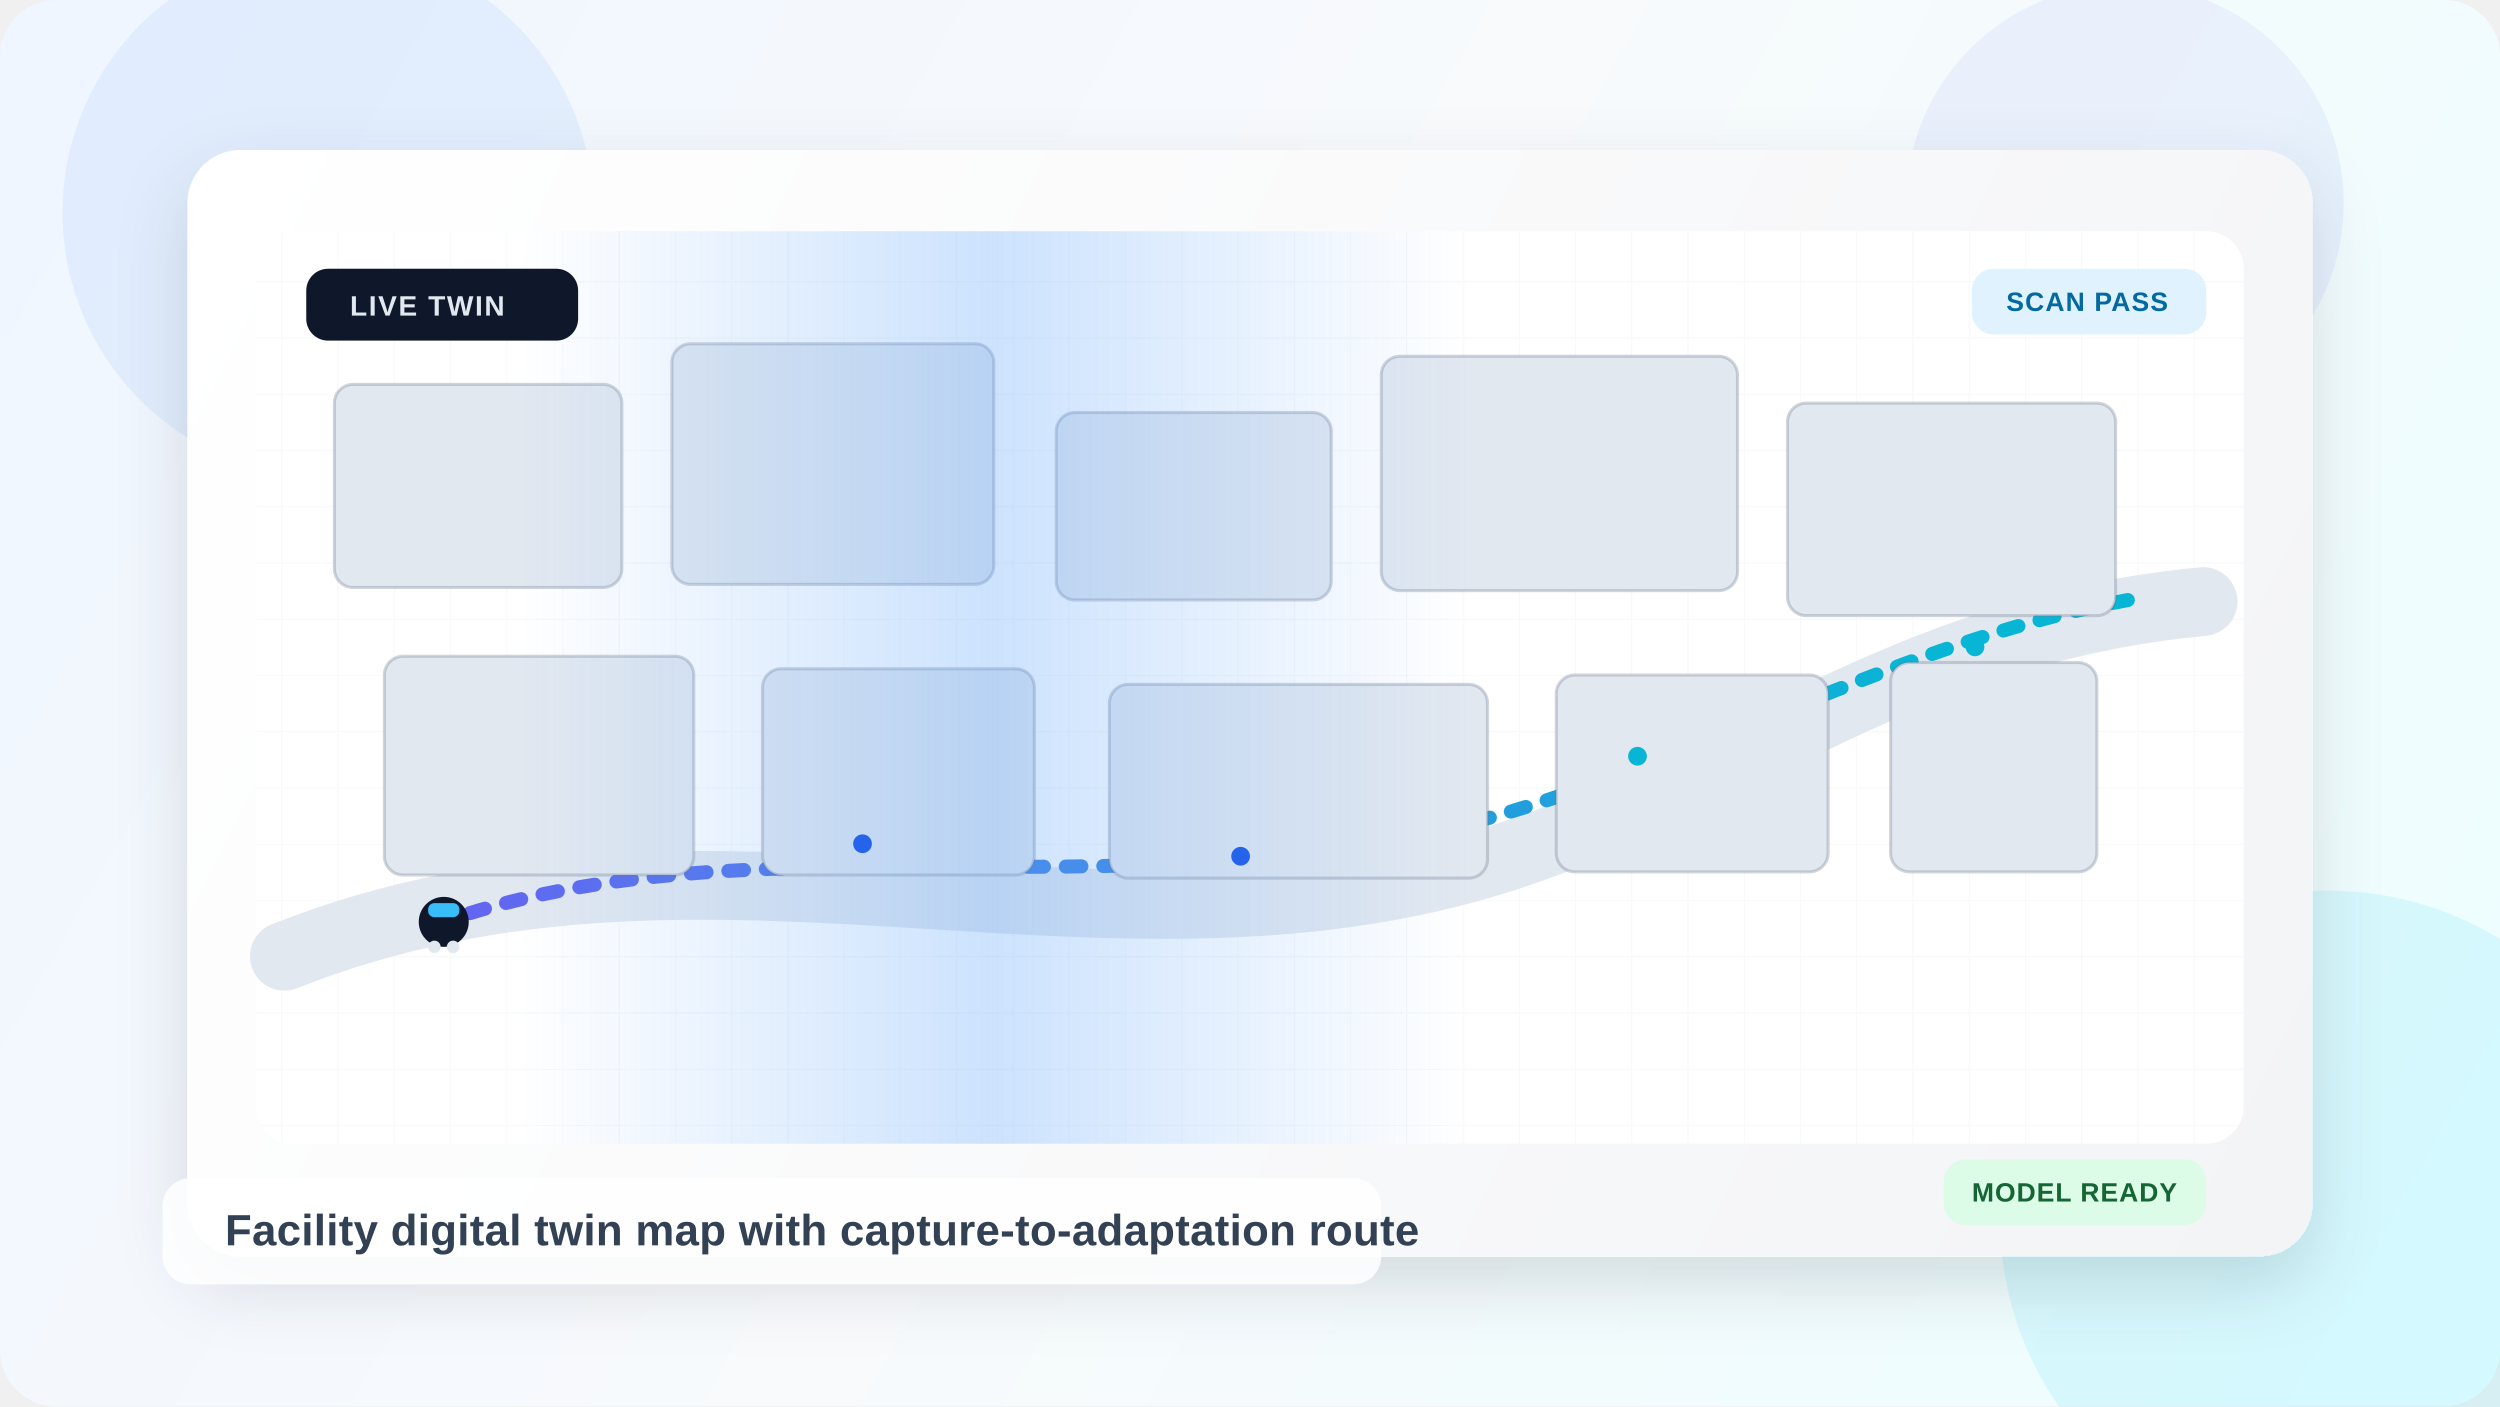
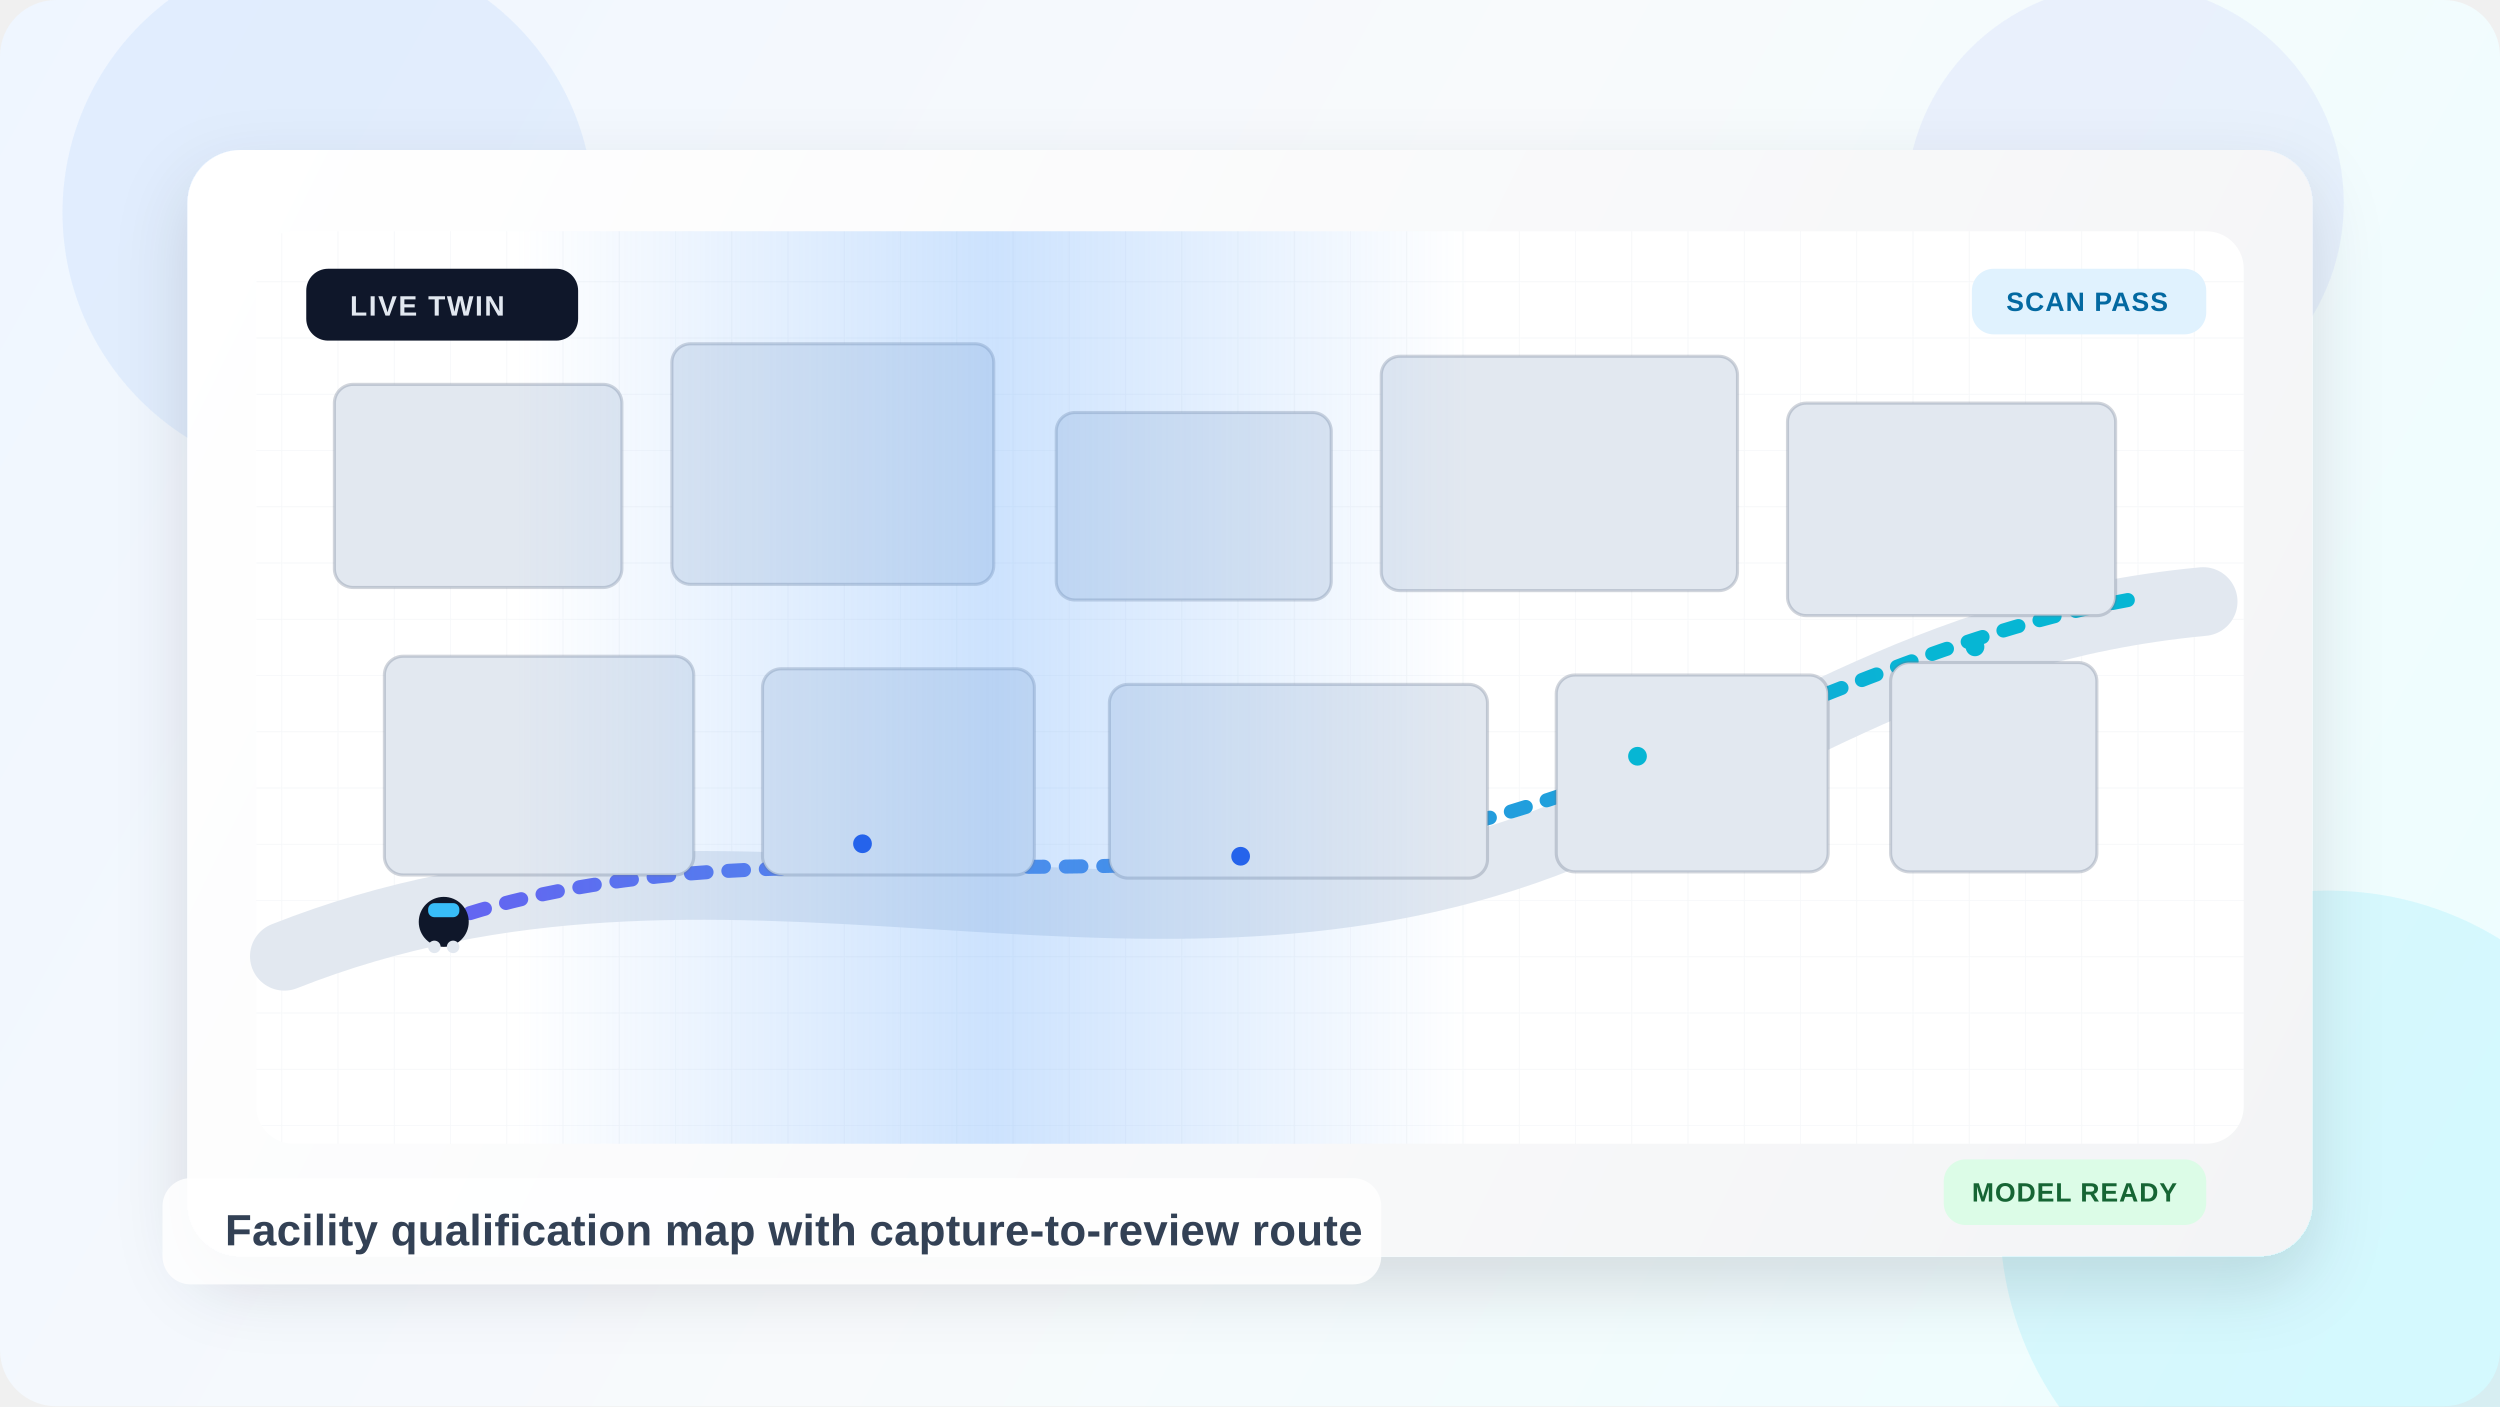
<svg xmlns="http://www.w3.org/2000/svg" width="1600" height="900" viewBox="0 0 1600 900" fill="none" role="img" aria-labelledby="title desc">
  <defs>
    <linearGradient id="bgGrad" x1="0" y1="0" x2="1600" y2="900" gradientUnits="userSpaceOnUse">
      <stop stop-color="#EFF6FF" />
      <stop offset="0.48" stop-color="#F8FAFC" />
      <stop offset="1" stop-color="#ECFEFF" />
    </linearGradient>
    <linearGradient id="roomGrad" x1="128" y1="108" x2="1480" y2="780" gradientUnits="userSpaceOnUse">
      <stop stop-color="#FFFFFF" />
      <stop offset="1" stop-color="#F3F4F6" />
    </linearGradient>
    <linearGradient id="scanBand" x1="330" y1="0" x2="940" y2="0" gradientUnits="userSpaceOnUse">
      <stop stop-color="#60A5FA" stop-opacity="0" />
      <stop offset="0.5" stop-color="#60A5FA" stop-opacity="0.32" />
      <stop offset="1" stop-color="#60A5FA" stop-opacity="0" />
    </linearGradient>
    <linearGradient id="routeGrad" x1="320" y1="640" x2="1240" y2="420" gradientUnits="userSpaceOnUse">
      <stop stop-color="#6366F1" />
      <stop offset="1" stop-color="#06B6D4" />
    </linearGradient>
    <filter id="softShadow" x="0" y="0" width="1800" height="1100" filterUnits="userSpaceOnUse" color-interpolation-filters="sRGB">
      <feFlood flood-opacity="0" result="BackgroundImageFix" />
      <feColorMatrix in="SourceAlpha" type="matrix" values="0 0 0 0 0 0 0 0 0 0 0 0 0 0 0 0 0 0 127 0" result="hardAlpha" />
      <feOffset dy="18" />
      <feGaussianBlur stdDeviation="22" />
      <feComposite in2="hardAlpha" operator="out" />
      <feColorMatrix type="matrix" values="0 0 0 0 0.059 0 0 0 0 0.094 0 0 0 0 0.165 0 0 0 0.14 0" />
      <feBlend mode="normal" in2="BackgroundImageFix" result="effect1_dropShadow_1_4" />
      <feBlend mode="normal" in="SourceGraphic" in2="effect1_dropShadow_1_4" result="shape" />
    </filter>
    <pattern id="grid" width="36" height="36" patternUnits="userSpaceOnUse">
      <path d="M36 0H0V36" stroke="#CBD5E1" stroke-opacity="0.38" stroke-width="1" />
    </pattern>
  </defs>
  <rect width="1600" height="900" rx="36" fill="url(#bgGrad)" />
  <g opacity="0.88">
    <circle cx="210" cy="136" r="170" fill="#BFDBFE" fill-opacity="0.34" />
    <circle cx="1490" cy="780" r="210" fill="#67E8F9" fill-opacity="0.21" />
    <circle cx="1360" cy="130" r="140" fill="#C7D2FE" fill-opacity="0.27" />
  </g>
  <g filter="url(#softShadow)">
    <rect x="120" y="96" width="1360" height="708" rx="34" fill="url(#roomGrad)" />
  </g>
  <g>
    <rect x="164" y="148" width="1272" height="584" rx="24" fill="#FFFFFF" />
    <rect x="164" y="148" width="1272" height="584" rx="24" fill="url(#grid)" opacity="0.48" />
    <path d="M182 612C460 502 721 640 988 540C1128 487 1230 402 1410 385" stroke="#E2E8F0" stroke-width="44" stroke-linecap="round" />
    <path d="M278 592C488 516 734 594 978 516C1118 472 1230 408 1362 384" stroke="url(#routeGrad)" stroke-width="9" stroke-linecap="round" stroke-dasharray="10 14" />
    <g fill="#E2E8F0">
      <rect x="214" y="246" width="184" height="130" rx="12" />
      <rect x="430" y="220" width="206" height="154" rx="12" />
      <rect x="676" y="264" width="176" height="120" rx="12" />
      <rect x="884" y="228" width="228" height="150" rx="12" />
      <rect x="1144" y="258" width="210" height="136" rx="12" />
      <rect x="246" y="420" width="198" height="140" rx="12" />
      <rect x="488" y="428" width="174" height="132" rx="12" />
      <rect x="710" y="438" width="242" height="124" rx="12" />
      <rect x="996" y="432" width="174" height="126" rx="12" />
      <rect x="1210" y="424" width="132" height="134" rx="12" />
    </g>
    <g>
      <rect x="214" y="246" width="184" height="130" rx="12" stroke="#64748B" stroke-opacity="0.3" stroke-width="2" fill="none" />
      <rect x="430" y="220" width="206" height="154" rx="12" stroke="#64748B" stroke-opacity="0.3" stroke-width="2" fill="none" />
      <rect x="676" y="264" width="176" height="120" rx="12" stroke="#64748B" stroke-opacity="0.3" stroke-width="2" fill="none" />
      <rect x="884" y="228" width="228" height="150" rx="12" stroke="#64748B" stroke-opacity="0.3" stroke-width="2" fill="none" />
      <rect x="1144" y="258" width="210" height="136" rx="12" stroke="#64748B" stroke-opacity="0.3" stroke-width="2" fill="none" />
      <rect x="246" y="420" width="198" height="140" rx="12" stroke="#64748B" stroke-opacity="0.3" stroke-width="2" fill="none" />
      <rect x="488" y="428" width="174" height="132" rx="12" stroke="#64748B" stroke-opacity="0.3" stroke-width="2" fill="none" />
      <rect x="710" y="438" width="242" height="124" rx="12" stroke="#64748B" stroke-opacity="0.3" stroke-width="2" fill="none" />
      <rect x="996" y="432" width="174" height="126" rx="12" stroke="#64748B" stroke-opacity="0.3" stroke-width="2" fill="none" />
      <rect x="1210" y="424" width="132" height="134" rx="12" stroke="#64748B" stroke-opacity="0.3" stroke-width="2" fill="none" />
    </g>
    <rect x="330" y="148" width="610" height="584" fill="url(#scanBand)">
      <animate attributeName="x" values="216;958;216" dur="5.8s" repeatCount="indefinite" />
    </rect>
    <g>
      <circle cx="284" cy="590" r="16" fill="#0F172A" />
      <rect x="274" y="578" width="20" height="9" rx="4" fill="#38BDF8" />
      <circle cx="278" cy="606" r="4" fill="#E2E8F0" />
      <circle cx="290" cy="606" r="4" fill="#E2E8F0" />
    </g>
    <g>
      <circle cx="552" cy="540" r="6" fill="#2563EB" />
      <circle cx="794" cy="548" r="6" fill="#2563EB" />
      <circle cx="1048" cy="484" r="6" fill="#06B6D4" />
      <circle cx="1264" cy="414" r="6" fill="#06B6D4" />
    </g>
  </g>
  <g>
    <rect x="196" y="172" width="174" height="46" rx="14" fill="#0F172A" />
    <text x="224" y="202" fill="#E2E8F0" font-family="Arial, Helvetica, sans-serif" font-size="18" font-weight="700" letter-spacing="1">LIVE TWIN</text>
    <rect x="1262" y="172" width="150" height="42" rx="14" fill="#E0F2FE" />
    <text x="1284" y="199" fill="#0369A1" font-family="Arial, Helvetica, sans-serif" font-size="17" font-weight="700" letter-spacing="0.7">SCAN PASS</text>
    <rect x="1244" y="742" width="168" height="42" rx="14" fill="#DCFCE7" />
    <text x="1262" y="769" fill="#166534" font-family="Arial, Helvetica, sans-serif" font-size="17" font-weight="700" letter-spacing="0.6">MODEL READY</text>
  </g>
  <g>
    <rect x="104" y="754" width="780" height="68" rx="18" fill="#FFFFFF" fill-opacity="0.85" />
-     <text x="144" y="797" fill="#334155" font-family="Arial, Helvetica, sans-serif" font-size="28" font-weight="700" letter-spacing="0.2">Facility digital twin map with capture-to-adaptation route</text>
+     <text x="144" y="797" fill="#334155" font-family="Arial, Helvetica, sans-serif" font-size="28" font-weight="700" letter-spacing="0.2">Facility qualification map with capture-to-review route</text>
  </g>
</svg>
